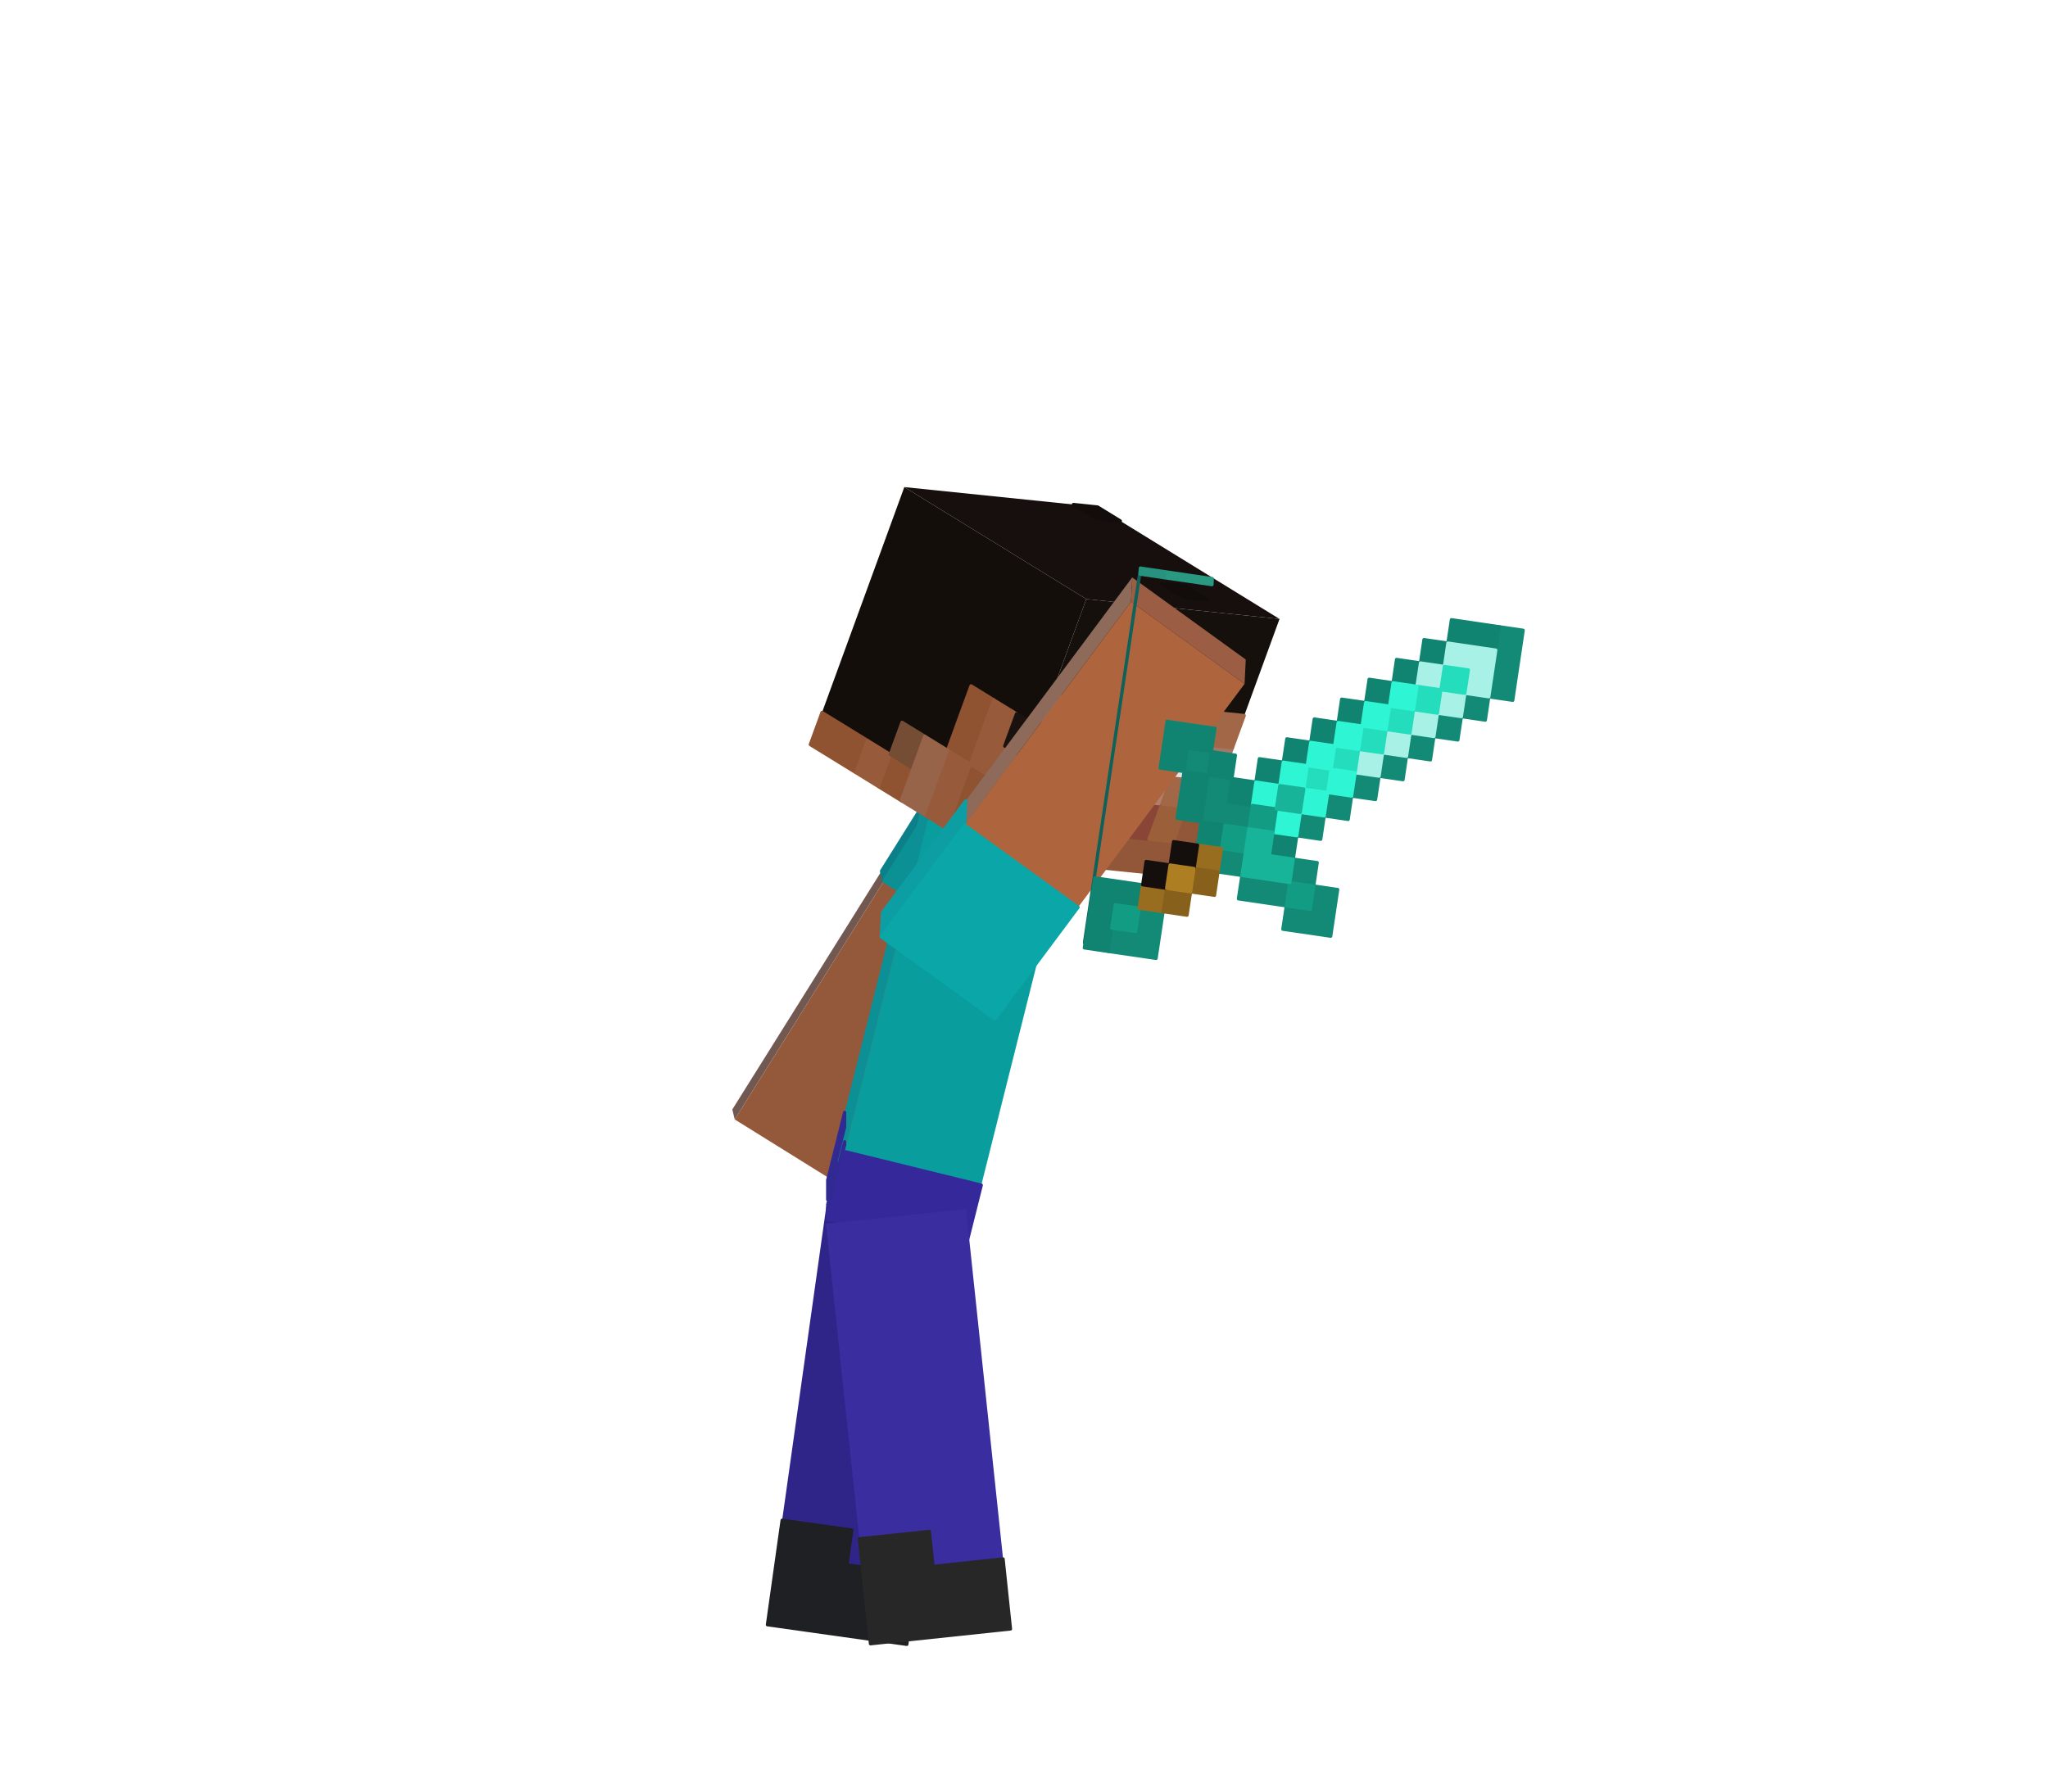
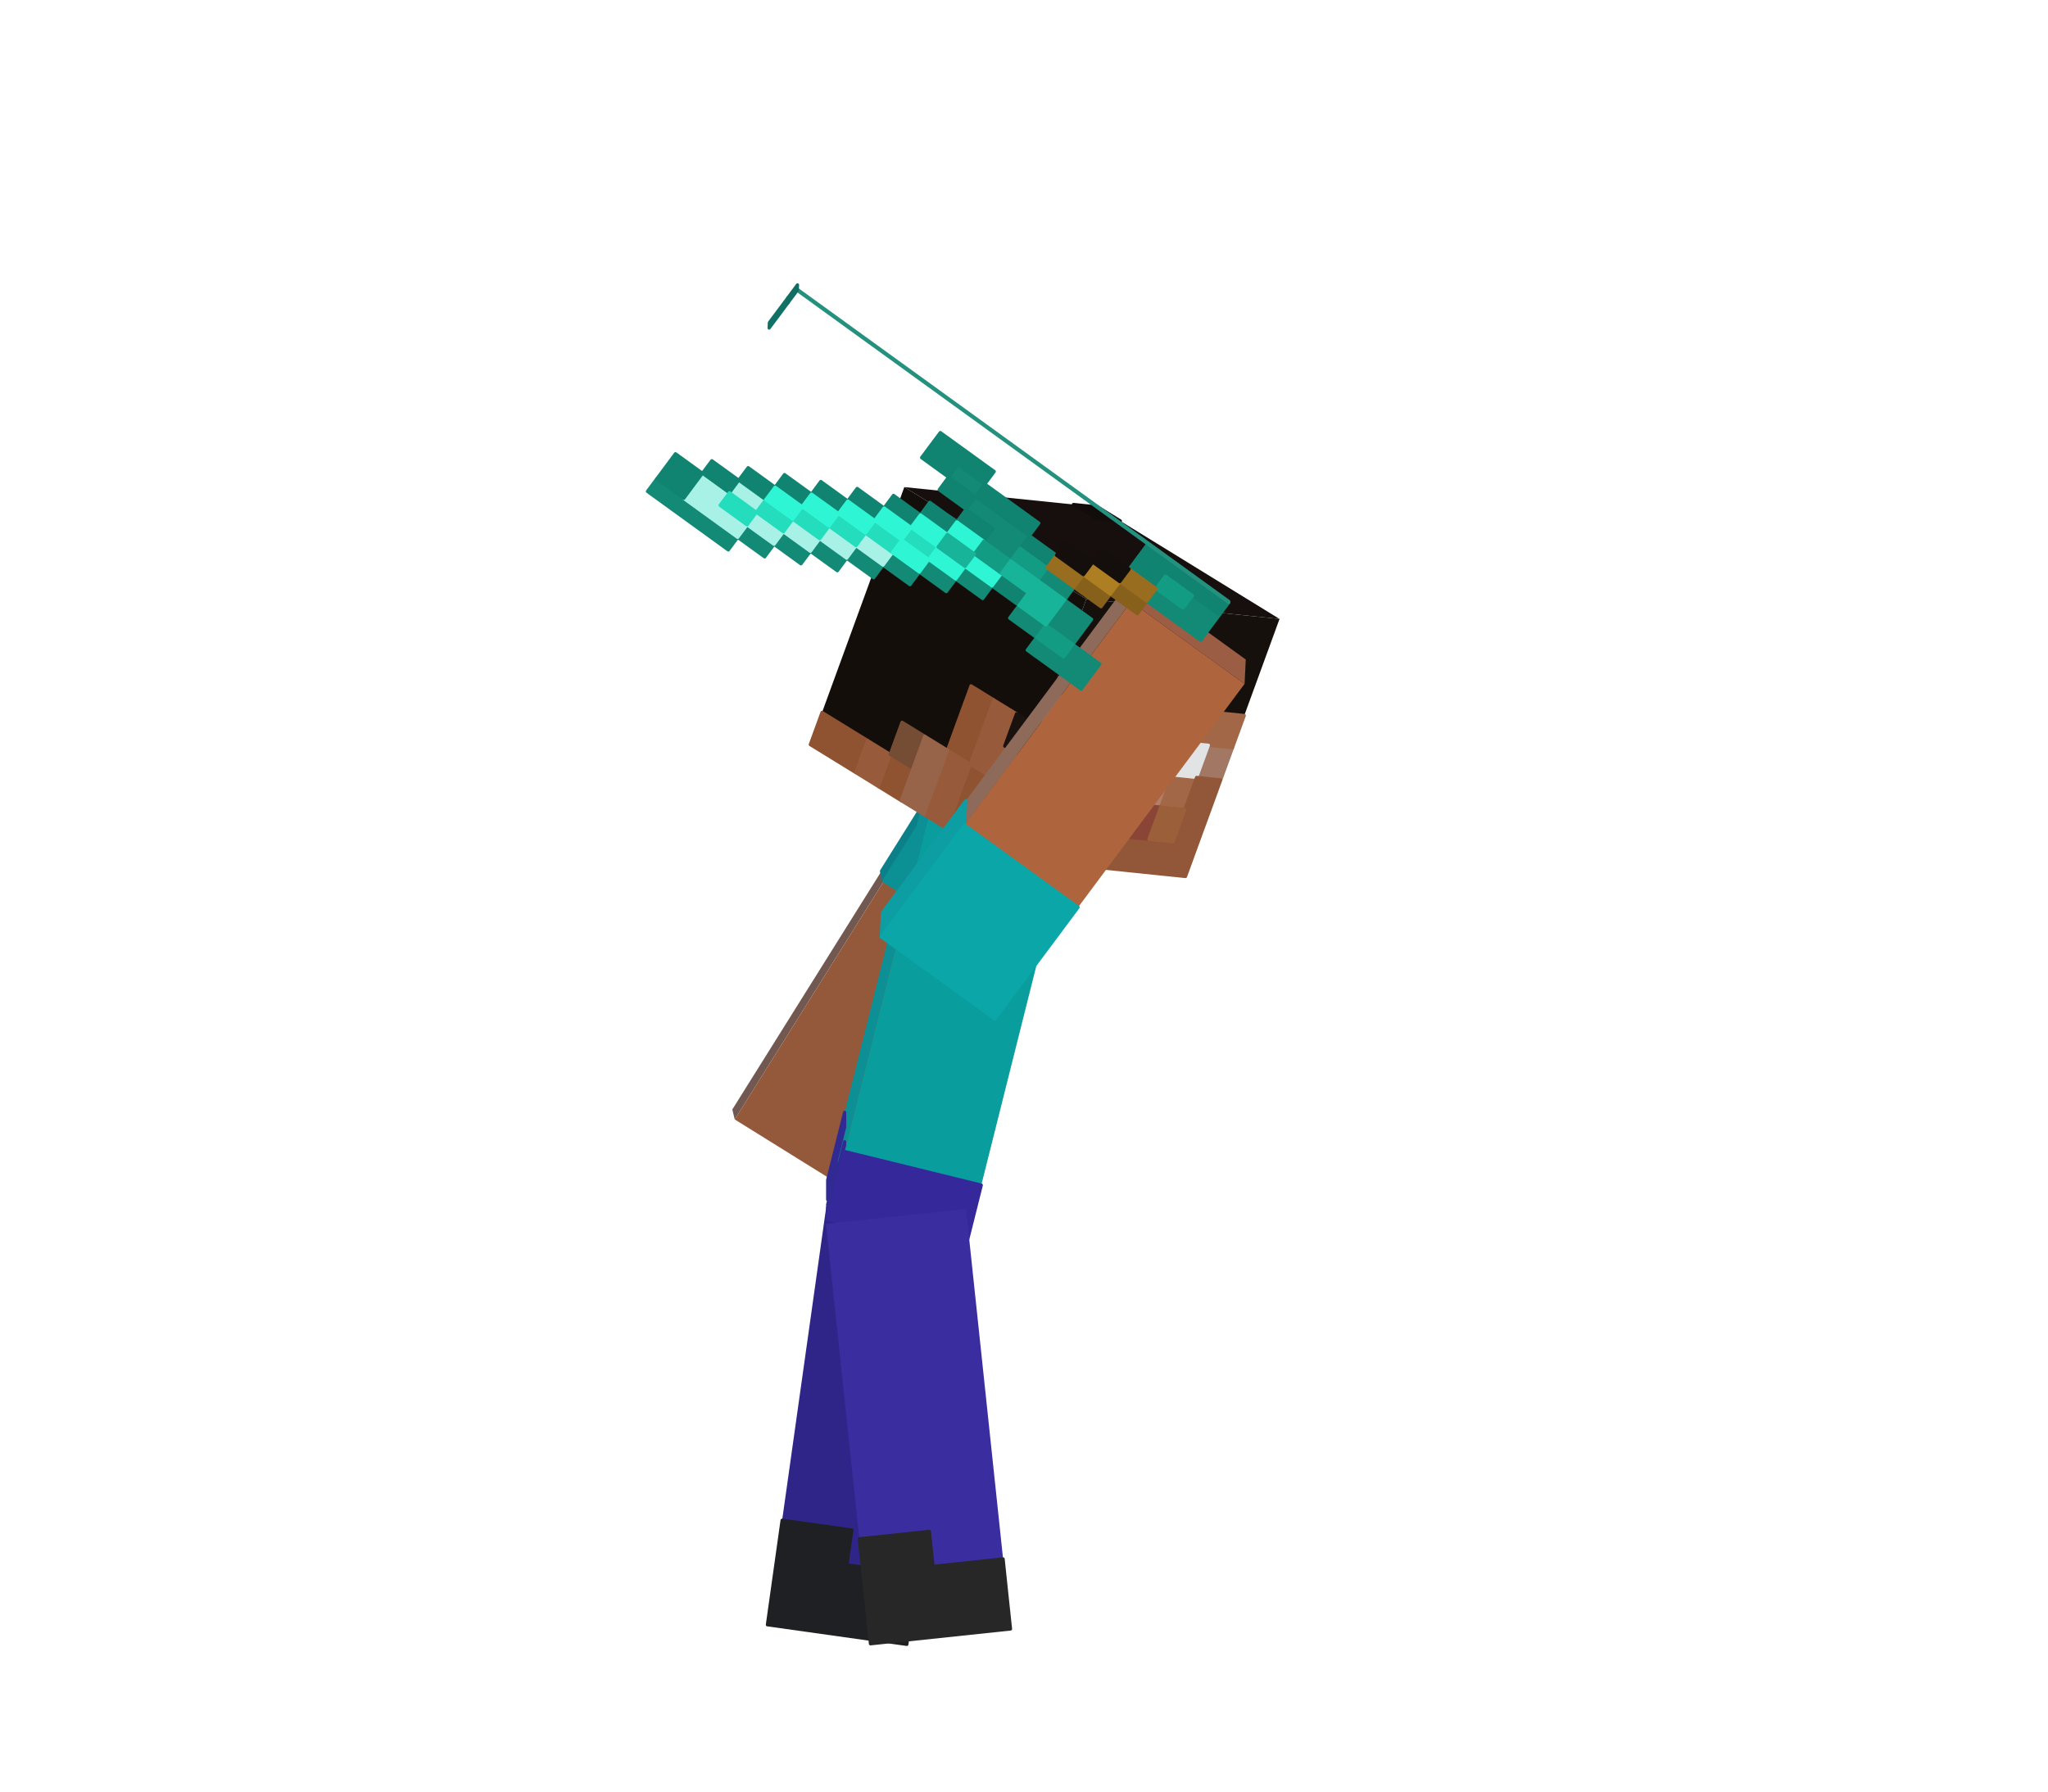
<svg xmlns="http://www.w3.org/2000/svg" viewBox="0 0 384 336" width="384" height="336" role="img" aria-labelledby="swing-5-title">
  <g id="steve">
    <g id="arm-left" aria-label="Left arm">
      <g class="face" data-face="back">
        <path fill="#715850" d="M179.27 141.02L179.72 142.89L137.76 209.94L137.31 208.07Z" />
        <path fill="#0c8088" stroke="#0c8088" stroke-width=".6" stroke-linejoin="round" d="M179.27 141.02L179.72 142.89L176.22 148.48L175.77 146.61ZM175.77 146.61L176.22 148.48L172.72 154.07L172.28 152.2ZM172.28 152.2L172.72 154.07L169.23 159.65L168.78 157.79ZM168.78 157.79L169.23 159.65L165.73 165.24L165.28 163.37Z" />
      </g>
      <g class="face" data-face="top">
        <path fill="#0ec0c3" d="M179.72 142.89L179.27 141.02L201.66 154.95L202.1 156.82Z" />
        <path fill="#0dabad" stroke="#0dabad" stroke-width=".6" stroke-linejoin="round" d="M179.72 142.89L179.61 142.42L185.2 145.91L185.31 146.37ZM179.38 141.49L179.27 141.02L184.87 144.5L184.98 144.97ZM190.91 149.85L190.8 149.39L196.4 152.87L196.51 153.34ZM196.51 153.34L196.4 152.87L201.99 156.35L202.1 156.82ZM196.17 151.93L196.06 151.47L201.66 154.95L201.77 155.42Z" />
      </g>
      <g class="face" data-face="nx">
        <path fill="#94583a" d="M179.72 142.89L202.1 156.82L160.15 223.87L137.76 209.94Z" />
        <path fill="#0b9093" stroke="#0b9093" stroke-width=".6" stroke-linejoin="round" d="M179.72 142.89L202.1 156.82L198.61 162.41L176.22 148.48ZM176.22 148.48L198.61 162.41L195.11 167.99L172.72 154.07ZM172.72 154.07L195.11 167.99L191.61 173.58L169.23 159.65ZM169.23 159.65L191.61 173.58L188.12 179.17L165.73 165.24Z" />
      </g>
    </g>
    <g id="leg-left" aria-label="Left leg">
      <g class="face" data-face="nx">
        <path fill="#2f2589" d="M154.93 226.29L181.07 229.97L170.03 308.39L143.89 304.71Z" />
        <path fill="#1f2023" stroke="#1f2023" stroke-width=".6" stroke-linejoin="round" d="M146.65 285.11L159.72 286.95L158.8 293.48L145.73 291.64ZM145.73 291.64L171.87 295.32L170.95 301.86L144.81 298.18ZM144.81 298.18L170.95 301.86L170.03 308.39L143.89 304.71Z" />
      </g>
    </g>
    <g id="torso" aria-label="Torso">
      <g class="face" data-face="back">
        <path fill="#0c8f95" d="M174.29 145.19L174.29 152.53L155.19 228.64L155.19 221.31Z" />
        <path fill="#322a93" stroke="#322a93" stroke-width=".6" stroke-linejoin="round" d="M158.37 208.62L158.37 211.37L156.78 217.72L156.78 214.96ZM158.37 214.12L158.37 215.96L156.78 222.3L156.78 220.47ZM156.78 214.96L156.78 218.63L155.19 224.98L155.19 221.31ZM156.78 219.55L156.78 222.3L155.19 228.64L155.19 225.89Z" />
      </g>
      <g class="face" data-face="top">
        <path fill="#a66541" d="M174.29 152.53L174.29 145.19L199.91 151.5L199.91 158.83Z" />
        <path fill="#24dfdd" stroke="#24dfdd" stroke-width=".6" stroke-linejoin="round" d="M174.29 152.53L174.29 151.61L180.7 153.19L180.7 154.1ZM174.29 146.11L174.29 145.19L180.7 146.77L180.7 147.68ZM180.7 154.1L180.7 153.19L187.1 154.76L187.1 155.68ZM180.7 147.68L180.7 146.77L187.1 148.34L187.1 149.26ZM187.1 155.68L187.1 154.76L193.51 156.34L193.51 157.26ZM187.1 149.26L187.1 148.34L193.51 149.92L193.51 150.84ZM193.51 157.26L193.51 156.34L199.91 157.91L199.91 158.83ZM193.51 150.84L193.51 149.92L199.91 151.5L199.91 152.41Z" />
      </g>
      <g class="face" data-face="nx">
        <path fill="#0a9d9e" d="M174.29 152.53L199.91 158.83L180.81 234.95L155.19 228.64Z" />
        <path fill="#35289b" stroke="#35289b" stroke-width=".6" stroke-linejoin="round" d="M158.37 215.96L183.99 222.26L182.4 228.61L156.78 222.3ZM156.78 222.3L182.4 228.61L180.81 234.95L155.19 228.64Z" />
      </g>
    </g>
    <g id="leg-right" aria-label="Right leg">
      <g class="face" data-face="nx">
        <path fill="#3a2d9f" d="M154.87 229.52L181.13 226.74L189.47 305.5L163.21 308.28Z" />
        <path fill="#272727" stroke="#272727" stroke-width=".6" stroke-linejoin="round" d="M161.13 288.59L174.25 287.2L174.95 293.76L161.82 295.15ZM161.82 295.15L188.08 292.37L188.77 298.93L162.52 301.71ZM162.52 301.71L188.77 298.93L189.47 305.5L163.21 308.28Z" />
      </g>
    </g>
    <g id="head" aria-label="Head">
      <g class="face" data-face="top">
        <path fill="#160f0d" d="M169.56 91.35L205.8 95.08L239.91 116.08L203.68 112.35Z" />
        <path fill="#120d0a" stroke="#120d0a" stroke-width=".6" stroke-linejoin="round" d="M201.27 94.61L205.8 95.08L210.06 97.7L205.53 97.24ZM217.8 109.43L222.32 109.9L226.59 112.52L222.06 112.06Z" />
      </g>
      <g class="face" data-face="front">
        <path fill="#15100c" d="M203.68 112.35L239.91 116.08L222.28 164.38L186.04 160.65Z" />
        <path fill="#19120f" stroke="#19120f" stroke-width=".6" stroke-linejoin="round" d="M219.59 120.25L228.65 121.18L226.45 127.22L217.39 126.29Z" />
        <path fill="#b07f6b" stroke="#b07f6b" stroke-width=".6" stroke-linejoin="round" d="M203.8 124.89L212.86 125.82L210.65 131.86L201.59 130.93ZM217.39 126.29L226.45 127.22L224.24 133.26L215.18 132.33ZM219.71 132.79L224.24 133.26L222.04 139.3L217.51 138.83ZM212.98 138.36L217.51 138.83L215.3 144.87L210.77 144.4ZM201.72 143.47L206.24 143.94L204.04 149.97L199.51 149.51ZM215.3 144.87L219.83 145.33L217.63 151.37L213.1 150.9Z" />
        <path fill="#b98a76" stroke="#b98a76" stroke-width=".6" stroke-linejoin="round" d="M212.86 125.82L217.39 126.29L215.18 132.33L210.65 131.86Z" />
        <path fill="#a27763" stroke="#a27763" stroke-width=".6" stroke-linejoin="round" d="M226.45 127.22L230.97 127.69L228.77 133.73L224.24 133.26ZM197.07 130.46L215.18 132.33L212.98 138.36L194.86 136.5ZM194.86 136.5L199.39 136.97L197.19 143L192.66 142.54ZM208.45 137.9L212.98 138.36L210.77 144.4L206.24 143.94ZM226.57 139.76L231.09 140.23L228.89 146.27L224.36 145.8ZM197.19 143L201.72 143.47L199.51 149.51L194.98 149.04Z" />
        <path fill="#996f5a" stroke="#996f5a" stroke-width=".6" stroke-linejoin="round" d="M215.18 132.33L219.71 132.79L217.51 138.83L212.98 138.36Z" />
        <path fill="#a16746" stroke="#a16746" stroke-width=".6" stroke-linejoin="round" d="M224.24 133.26L233.3 134.19L231.09 140.23L222.04 139.3ZM192.66 142.54L197.19 143L194.98 149.04L190.45 148.57ZM219.83 145.33L224.36 145.8L222.16 151.84L217.63 151.37ZM190.45 148.57L199.51 149.51L197.31 155.54L188.25 154.61Z" />
        <path fill="#e1e3e5" stroke="#e1e3e5" stroke-width=".6" stroke-linejoin="round" d="M199.39 136.97L203.92 137.43L201.72 143.47L197.19 143ZM222.04 139.3L226.57 139.76L224.36 145.8L219.83 145.33Z" />
        <path fill="#513899" stroke="#513899" stroke-width=".6" stroke-linejoin="round" d="M203.92 137.43L208.45 137.9L206.24 143.94L201.72 143.47ZM217.51 138.83L222.04 139.3L219.83 145.33L215.3 144.87Z" />
        <path fill="#824834" stroke="#824834" stroke-width=".6" stroke-linejoin="round" d="M206.24 143.94L215.3 144.87L213.1 150.9L204.04 149.97ZM188.25 154.61L197.31 155.54L195.1 161.58L186.04 160.65Z" />
        <path fill="#915738" stroke="#915738" stroke-width=".6" stroke-linejoin="round" d="M224.36 145.8L228.89 146.27L226.69 152.3L222.16 151.84ZM222.16 151.84L226.69 152.3L224.48 158.34L219.95 157.87ZM197.31 155.54L224.48 158.34L222.28 164.38L195.1 161.58Z" />
        <path fill="#8a4536" stroke="#8a4536" stroke-width=".6" stroke-linejoin="round" d="M199.51 149.51L217.63 151.37L215.42 157.41L197.31 155.54Z" />
        <path fill="#9b603a" stroke="#9b603a" stroke-width=".6" stroke-linejoin="round" d="M217.63 151.37L222.16 151.84L219.95 157.87L215.42 157.41Z" />
      </g>
      <g class="face" data-face="nx">
        <path fill="#140e0b" d="M169.56 91.35L203.68 112.35L186.04 160.65L151.93 139.64Z" />
        <path fill="#8f5331" stroke="#8f5331" stroke-width=".6" stroke-linejoin="round" d="M182.07 128.62L186.33 131.25L184.13 137.29L179.86 134.66ZM179.86 134.66L184.13 137.29L181.92 143.32L177.66 140.7ZM188.39 139.91L192.66 142.54L190.45 148.57L186.19 145.95ZM181.92 143.32L186.19 145.95L183.98 151.99L179.72 149.36ZM154.13 133.61L162.66 138.86L160.46 144.89L151.93 139.64ZM166.92 141.48L171.19 144.11L168.98 150.15L164.72 147.52ZM179.72 149.36L183.98 151.99L181.78 158.02L177.51 155.4Z" />
        <path fill="#975a3b" stroke="#975a3b" stroke-width=".6" stroke-linejoin="round" d="M186.33 131.25L190.6 133.87L188.39 139.91L184.13 137.29ZM184.13 137.29L188.39 139.91L186.19 145.95L181.92 143.32ZM177.66 140.7L181.92 143.32L179.72 149.36L175.45 146.73ZM162.66 138.86L166.92 141.48L164.72 147.52L160.46 144.89ZM175.45 146.73L179.72 149.36L177.51 155.4L173.25 152.77Z" />
        <path fill="#19120f" stroke="#19120f" stroke-width=".6" stroke-linejoin="round" d="M190.6 133.87L194.86 136.5L192.66 142.54L188.39 139.91Z" />
        <path fill="#754d34" stroke="#754d34" stroke-width=".6" stroke-linejoin="round" d="M169.13 135.45L173.39 138.07L171.19 144.11L166.92 141.48Z" />
        <path fill="#976349" stroke="#976349" stroke-width=".6" stroke-linejoin="round" d="M173.39 138.07L177.66 140.7L175.45 146.73L171.19 144.11ZM171.19 144.11L175.45 146.73L173.25 152.77L168.98 150.15Z" />
        <path fill="#844b2f" stroke="#844b2f" stroke-width=".6" stroke-linejoin="round" d="M186.19 145.95L190.45 148.57L188.25 154.61L183.98 151.99ZM183.98 151.99L188.25 154.61L186.04 160.65L181.78 158.02Z" />
      </g>
    </g>
    <g id="arm-right" aria-label="Right arm">
      <g class="face" data-face="front">
        <path fill="#8e6a5b" d="M165.24 175.7L165.47 171.14L212.29 108.29L212.06 112.84Z" />
        <path fill="#0d9ea3" stroke="#0d9ea3" stroke-width=".6" stroke-linejoin="round" d="M165.24 175.7L165.47 171.14L169.37 165.9L169.15 170.46ZM169.15 170.46L169.37 165.9L173.27 160.66L173.05 165.22ZM173.05 165.22L173.27 160.66L177.17 155.43L176.95 159.98ZM176.95 159.98L177.17 155.43L181.07 150.19L180.85 154.74Z" />
      </g>
      <g class="face" data-face="bottom">
        <path fill="#9b5d44" d="M212.06 112.84L212.29 108.29L233.58 123.69L233.36 128.25Z" />
      </g>
      <g class="face" data-face="nx">
        <path fill="#ae653e" d="M186.54 191.1L165.24 175.7L212.06 112.84L233.36 128.25Z" />
        <path fill="#0ba6a7" stroke="#0ba6a7" stroke-width=".6" stroke-linejoin="round" d="M186.54 191.1L165.24 175.7L169.15 170.46L190.44 185.86ZM190.44 185.86L169.15 170.46L173.05 165.22L194.34 180.62ZM194.34 180.62L173.05 165.22L176.95 159.98L198.24 175.39ZM198.24 175.39L176.95 159.98L180.85 154.74L202.14 170.15Z" />
      </g>
    </g>
    <g id="held-sword" aria-label="Diamond sword">
+       <g class="face" data-face="nx">
+         <path fill="#128a75" stroke="#128a75" stroke-width=".6" stroke-linejoin="round" d="M136.56 103.14L121.39 92.16L123.14 89.81L138.31 100.78ZM143.37 104.44L138.31 100.78L140.07 98.43L145.13 102.08ZM150.18 105.74L145.13 102.08L146.88 99.73L151.94 103.39ZM157 107.04L151.94 103.39L153.69 101.03L158.75 104.69ZM163.81 108.35L158.75 104.69L160.51 102.33L165.56 105.99ZM170.62 109.65L165.56 105.99L167.32 103.63L172.38 107.29ZM202.72 129.24L192.6 121.92L194.36 119.57L204.47 126.88ZM177.43 110.95L172.38 107.29L174.13 104.93L179.19 108.59ZM204.47 126.88L199.42 123.23L201.17 120.87L206.23 124.53ZM194.36 119.57L189.3 115.91L191.06 113.55L196.11 117.21ZM184.25 112.25L179.19 108.59L180.94 106.23L186 109.89ZM201.17 120.87L196.11 117.21L197.87 114.85L202.93 118.51ZM202.93 118.51L197.87 114.85L199.63 112.5L204.68 116.15ZM199.63 112.5L194.57 108.84L196.33 106.48L201.38 110.14ZM189.51 105.18L184.46 101.52L186.21 99.16L191.27 102.82ZM191.27 102.82L181.15 95.51L182.91 93.15L193.02 100.47ZM182.91 93.15L177.85 89.49L179.61 87.13L184.67 90.79ZM225.12 120.06L215.01 112.74L216.76 110.39L226.88 117.7ZM226.88 117.7L221.82 114.04L223.58 111.69L228.63 115.34Z" />
+         <path fill="#a7f1e7" stroke="#a7f1e7" stroke-width=".6" stroke-linejoin="round" d="M138.31 100.78L128.2 93.47L129.95 91.11L140.07 98.43ZM145.13 102.08L140.07 98.43L141.82 96.07L146.88 99.73ZM135.01 94.77L129.95 91.11L131.71 88.75L136.77 92.41ZM151.94 103.39L146.88 99.73L148.64 97.37L153.69 101.03ZM141.82 96.07L136.77 92.41L138.52 90.05L143.58 93.71ZM158.75 104.69L153.69 101.03L155.45 98.67L160.51 102.33ZM165.56 105.99L160.51 102.33L162.26 99.97L167.32 103.63Z" />
+         <path fill="#108471" stroke="#108471" stroke-width=".6" stroke-linejoin="round" d="M128.2 93.47L123.14 89.81L124.9 87.45L129.95 91.11ZM129.95 91.11L124.9 87.45L126.65 85.09L131.71 88.75ZM136.77 92.41L131.71 88.75L133.47 86.4L138.52 90.05ZM143.58 93.71L138.52 90.05L140.28 87.7L145.34 91.36ZM150.39 95.01L145.34 91.36L147.09 89L152.15 92.66ZM157.21 96.31L152.15 92.66L153.9 90.3L158.96 93.96ZM164.02 97.62L158.96 93.96L160.72 91.6L165.77 95.26ZM191.06 113.55L186 109.89L187.76 107.54L192.81 111.19ZM170.83 98.92L165.77 95.26L167.53 92.9L172.59 96.56ZM177.64 100.22L172.59 96.56L174.34 94.2L179.4 97.86ZM184.46 101.52L179.4 97.86L181.15 95.51L186.21 99.16ZM196.33 106.48L191.27 102.82L193.02 100.47L198.08 104.12ZM181.15 95.51L176.1 91.85L177.85 89.49L182.91 93.15ZM193.02 100.47L182.91 93.15L184.67 90.79L194.78 98.11ZM177.85 89.49L172.8 85.83L174.55 83.47L179.61 87.13ZM184.67 90.79L174.55 83.47L176.31 81.12L186.42 88.43ZM216.76 110.39L211.71 106.73L213.46 104.37L218.52 108.03ZM228.63 115.34L213.46 104.37L215.22 102.01L230.39 112.99Z" />
+         <path fill="#23ddbd" stroke="#23ddbd" stroke-width=".6" stroke-linejoin="round" d="M140.07 98.43L135.01 94.77L136.77 92.41L141.82 96.07ZM146.88 99.73L141.82 96.07L143.58 93.71L148.64 97.37ZM153.69 101.03L148.64 97.37L150.39 95.01L155.45 98.67ZM160.51 102.33L155.45 98.67L157.21 96.31L162.26 99.97ZM167.32 103.63L162.26 99.97L164.02 97.62L169.07 101.27ZM174.13 104.93L169.07 101.27L170.83 98.92L175.89 102.58Z" />
+         <path fill="#2ef6d4" stroke="#2ef6d4" stroke-width=".6" stroke-linejoin="round" d="M148.64 97.37L143.58 93.71L145.34 91.36L150.39 95.01ZM155.45 98.67L150.39 95.01L152.15 92.66L157.21 96.31ZM172.38 107.29L167.32 103.63L169.07 101.27L174.13 104.93ZM162.26 99.97L157.21 96.31L158.96 93.96L164.02 97.62ZM179.19 108.59L174.13 104.93L175.89 102.58L180.94 106.23ZM169.07 101.27L164.02 97.62L165.77 95.26L170.83 98.92ZM186 109.89L180.94 106.23L182.7 103.88L187.76 107.54ZM175.89 102.58L170.83 98.92L172.59 96.56L177.64 100.22ZM182.7 103.88L177.64 100.22L179.4 97.86L184.46 101.52Z" />
+         <path fill="#139c84" stroke="#139c84" stroke-width=".6" stroke-linejoin="round" d="M199.42 123.23L194.36 119.57L196.11 117.21L201.17 120.87ZM187.76 107.54L182.7 103.88L184.46 101.52L189.51 105.18ZM194.57 108.84L189.51 105.18L191.27 102.82L196.33 106.48ZM221.82 114.04L216.76 110.39L218.52 108.03L223.58 111.69Z" />
+         <path fill="#17b499" stroke="#17b499" stroke-width=".6" stroke-linejoin="round" d="M196.11 117.21L191.06 113.55L192.81 111.19L197.87 114.85ZM180.94 106.23L175.89 102.58L177.64 100.22L182.7 103.88ZM197.87 114.85L187.76 107.54L189.51 105.18L199.63 112.5Z" />
+         <path fill="#87601b" stroke="#87601b" stroke-width=".6" stroke-linejoin="round" d="M206.44 113.8L201.38 110.14L203.14 107.78L208.19 111.44ZM213.25 115.1L208.19 111.44L209.95 109.08L215.01 112.74Z" />
+         <path fill="#986d1f" stroke="#986d1f" stroke-width=".6" stroke-linejoin="round" d="M201.38 110.14L196.33 106.48L198.08 104.12L203.14 107.78ZM215.01 112.74L209.95 109.08L211.71 106.73L216.76 110.39Z" />
+         <path fill="#ae7e22" stroke="#ae7e22" stroke-width=".6" stroke-linejoin="round" d="M208.19 111.44L203.14 107.78L204.89 105.43L209.95 109.08Z" />
+         <path fill="#140e0c" stroke="#140e0c" stroke-width=".6" stroke-linejoin="round" d="M203.14 107.78L198.08 104.12L199.84 101.77L204.89 105.43ZM209.95 109.08L204.89 105.43L206.65 103.07L211.71 106.73Z" />
+       </g>
      <g class="face" data-face="bottom">
-         <path fill="#0e625a" stroke="#0e625a" stroke-width=".6" stroke-linejoin="round" d="M203.35 176.84L203.36 176.63L213.84 106.54L213.83 106.75Z" />
+         <path fill="#23917d" stroke="#23917d" stroke-width=".6" stroke-linejoin="round" d="M149.48 54.45L149.49 54.26L230.4 112.8L230.39 112.99Z" />
      </g>
-       <g class="face" data-face="nx">
-         <path fill="#128a75" stroke="#128a75" stroke-width=".6" stroke-linejoin="round" d="M285.6 118.2L283.64 131.34L279.15 130.68L281.12 117.54ZM279.15 130.68L278.5 135.06L274.01 134.4L274.66 130.02ZM274.01 134.4L273.35 138.78L268.86 138.13L269.52 133.75ZM268.86 138.13L268.21 142.51L263.72 141.85L264.38 137.47ZM263.72 141.85L263.07 146.23L258.58 145.57L259.23 141.19ZM258.58 145.57L257.92 149.95L253.43 149.3L254.09 144.92ZM253.43 149.3L252.78 153.68L248.29 153.02L248.94 148.64ZM250.82 166.82L249.51 175.58L245.02 174.92L246.33 166.16ZM248.29 153.02L247.64 157.4L243.15 156.74L243.8 152.36ZM246.98 161.78L246.33 166.16L241.84 165.51L242.49 161.12ZM245.67 170.54L245.02 174.92L240.53 174.27L241.18 169.89ZM241.84 165.51L241.18 169.89L236.69 169.23L237.35 164.85ZM237.35 164.85L236.69 169.23L232.2 168.57L232.86 164.19ZM234.82 151.05L234.17 155.43L229.68 154.77L230.33 150.39ZM233.51 159.81L232.86 164.19L228.37 163.53L229.03 159.15ZM230.99 146.01L229.68 154.77L225.19 154.11L226.5 145.35ZM227.15 140.97L226.5 145.35L222.01 144.7L222.67 140.32ZM218.08 170.98L216.77 179.74L212.29 179.08L213.59 170.32ZM212.94 174.7L212.29 179.08L207.8 178.43L208.45 174.05Z" />
-         <path fill="#108471" stroke="#108471" stroke-width=".6" stroke-linejoin="round" d="M281.12 117.54L280.46 121.92L275.97 121.26L276.63 116.88ZM276.63 116.88L275.97 121.26L271.48 120.6L272.14 116.22ZM271.48 120.6L270.83 124.99L266.34 124.33L266.99 119.95ZM266.34 124.33L265.68 128.71L261.2 128.05L261.85 123.67ZM261.2 128.05L260.54 132.43L256.05 131.77L256.71 127.39ZM256.05 131.77L255.4 136.16L250.91 135.5L251.56 131.12ZM250.91 135.5L250.25 139.88L245.76 139.22L246.42 134.84ZM245.76 139.22L245.11 143.6L240.62 142.94L241.28 138.56ZM243.15 156.74L242.49 161.12L238 160.47L238.66 156.09ZM240.62 142.94L239.97 147.33L235.48 146.67L236.13 142.29ZM235.48 146.67L234.82 151.05L230.33 150.39L230.99 146.01ZM231.64 141.63L230.99 146.01L226.5 145.35L227.15 140.97ZM229.68 154.77L229.03 159.15L224.54 158.5L225.19 154.11ZM227.81 136.59L227.15 140.97L222.67 140.32L223.32 135.94ZM226.5 145.35L225.19 154.11L220.7 153.46L222.01 144.7ZM223.32 135.94L222.01 144.7L217.52 144.04L218.83 135.28ZM214.25 165.94L213.59 170.32L209.11 169.67L209.76 165.28ZM209.76 165.28L207.8 178.43L203.31 177.77L205.27 164.63Z" />
-         <path fill="#a7f1e7" stroke="#a7f1e7" stroke-width=".6" stroke-linejoin="round" d="M280.46 121.92L279.15 130.68L274.66 130.02L275.97 121.26ZM275.97 121.26L275.32 125.64L270.83 124.99L271.48 120.6ZM274.66 130.02L274.01 134.4L269.52 133.75L270.17 129.37ZM270.83 124.99L270.17 129.37L265.68 128.71L266.34 124.33ZM269.52 133.75L268.86 138.13L264.38 137.47L265.03 133.09ZM264.38 137.47L263.72 141.85L259.23 141.19L259.89 136.81ZM259.23 141.19L258.58 145.57L254.09 144.92L254.74 140.54Z" />
-         <path fill="#23ddbd" stroke="#23ddbd" stroke-width=".6" stroke-linejoin="round" d="M275.32 125.64L274.66 130.02L270.17 129.37L270.83 124.99ZM270.17 129.37L269.52 133.75L265.03 133.09L265.68 128.71ZM265.03 133.09L264.38 137.47L259.89 136.81L260.54 132.43ZM259.89 136.81L259.23 141.19L254.74 140.54L255.4 136.16ZM254.74 140.54L254.09 144.92L249.6 144.26L250.25 139.88ZM249.6 144.26L248.94 148.64L244.46 147.98L245.11 143.6Z" />
-         <path fill="#2ef6d4" stroke="#2ef6d4" stroke-width=".6" stroke-linejoin="round" d="M265.68 128.71L265.03 133.09L260.54 132.43L261.2 128.05ZM260.54 132.43L259.89 136.81L255.4 136.16L256.05 131.77ZM255.4 136.16L254.74 140.54L250.25 139.88L250.91 135.5ZM254.09 144.92L253.43 149.3L248.94 148.64L249.6 144.26ZM250.25 139.88L249.6 144.26L245.11 143.6L245.76 139.22ZM248.94 148.64L248.29 153.02L243.8 152.36L244.46 147.98ZM245.11 143.6L244.46 147.98L239.97 147.33L240.62 142.94ZM243.8 152.36L243.15 156.74L238.66 156.09L239.31 151.71ZM239.97 147.33L239.31 151.71L234.82 151.05L235.48 146.67Z" />
-         <path fill="#139c84" stroke="#139c84" stroke-width=".6" stroke-linejoin="round" d="M246.33 166.16L245.67 170.54L241.18 169.89L241.84 165.51ZM239.31 151.71L238.66 156.09L234.17 155.43L234.82 151.05ZM234.17 155.43L233.51 159.81L229.03 159.15L229.68 154.77ZM213.59 170.32L212.94 174.7L208.45 174.05L209.11 169.67Z" />
-         <path fill="#17b499" stroke="#17b499" stroke-width=".6" stroke-linejoin="round" d="M244.46 147.98L243.8 152.36L239.31 151.71L239.97 147.33ZM242.49 161.12L241.84 165.51L237.35 164.85L238 160.47ZM238.66 156.09L237.35 164.85L232.86 164.19L234.17 155.43Z" />
-         <path fill="#986d1f" stroke="#986d1f" stroke-width=".6" stroke-linejoin="round" d="M229.03 159.15L228.37 163.53L223.88 162.88L224.54 158.5ZM218.74 166.6L218.08 170.98L213.59 170.32L214.25 165.94Z" />
-         <path fill="#87601b" stroke="#87601b" stroke-width=".6" stroke-linejoin="round" d="M228.37 163.53L227.72 167.91L223.23 167.26L223.88 162.88ZM223.23 167.26L222.57 171.64L218.08 170.98L218.74 166.6Z" />
-         <path fill="#140e0c" stroke="#140e0c" stroke-width=".6" stroke-linejoin="round" d="M224.54 158.5L223.88 162.88L219.39 162.22L220.05 157.84ZM219.39 162.22L218.74 166.6L214.25 165.94L214.9 161.56Z" />
-         <path fill="#ae7e22" stroke="#ae7e22" stroke-width=".6" stroke-linejoin="round" d="M223.88 162.88L223.23 167.26L218.74 166.6L219.39 162.22Z" />
-       </g>
-       <g class="face" data-face="back">
-         <path fill="#299982" stroke="#299982" stroke-width=".6" stroke-linejoin="round" d="M227.3 108.51L227.25 109.65L222.76 108.99L222.81 107.86ZM222.81 107.86L222.76 108.99L218.27 108.34L218.33 107.2Z" />
-         <path fill="#27937f" stroke="#27937f" stroke-width=".6" stroke-linejoin="round" d="M218.33 107.2L218.27 108.34L213.78 107.68L213.84 106.54Z" />
+       <g class="face" data-face="front">
+         <path fill="#107265" stroke="#107265" stroke-width=".6" stroke-linejoin="round" d="M144.21 61.52L144.26 60.5L146.02 58.14L145.97 59.17ZM145.97 59.17L146.02 58.14L147.77 55.79L147.72 56.81Z" />
+         <path fill="#0f6d62" stroke="#0f6d62" stroke-width=".6" stroke-linejoin="round" d="M147.72 56.81L147.77 55.79L149.53 53.43L149.48 54.45Z" />
      </g>
    </g>
  </g>
</svg>
